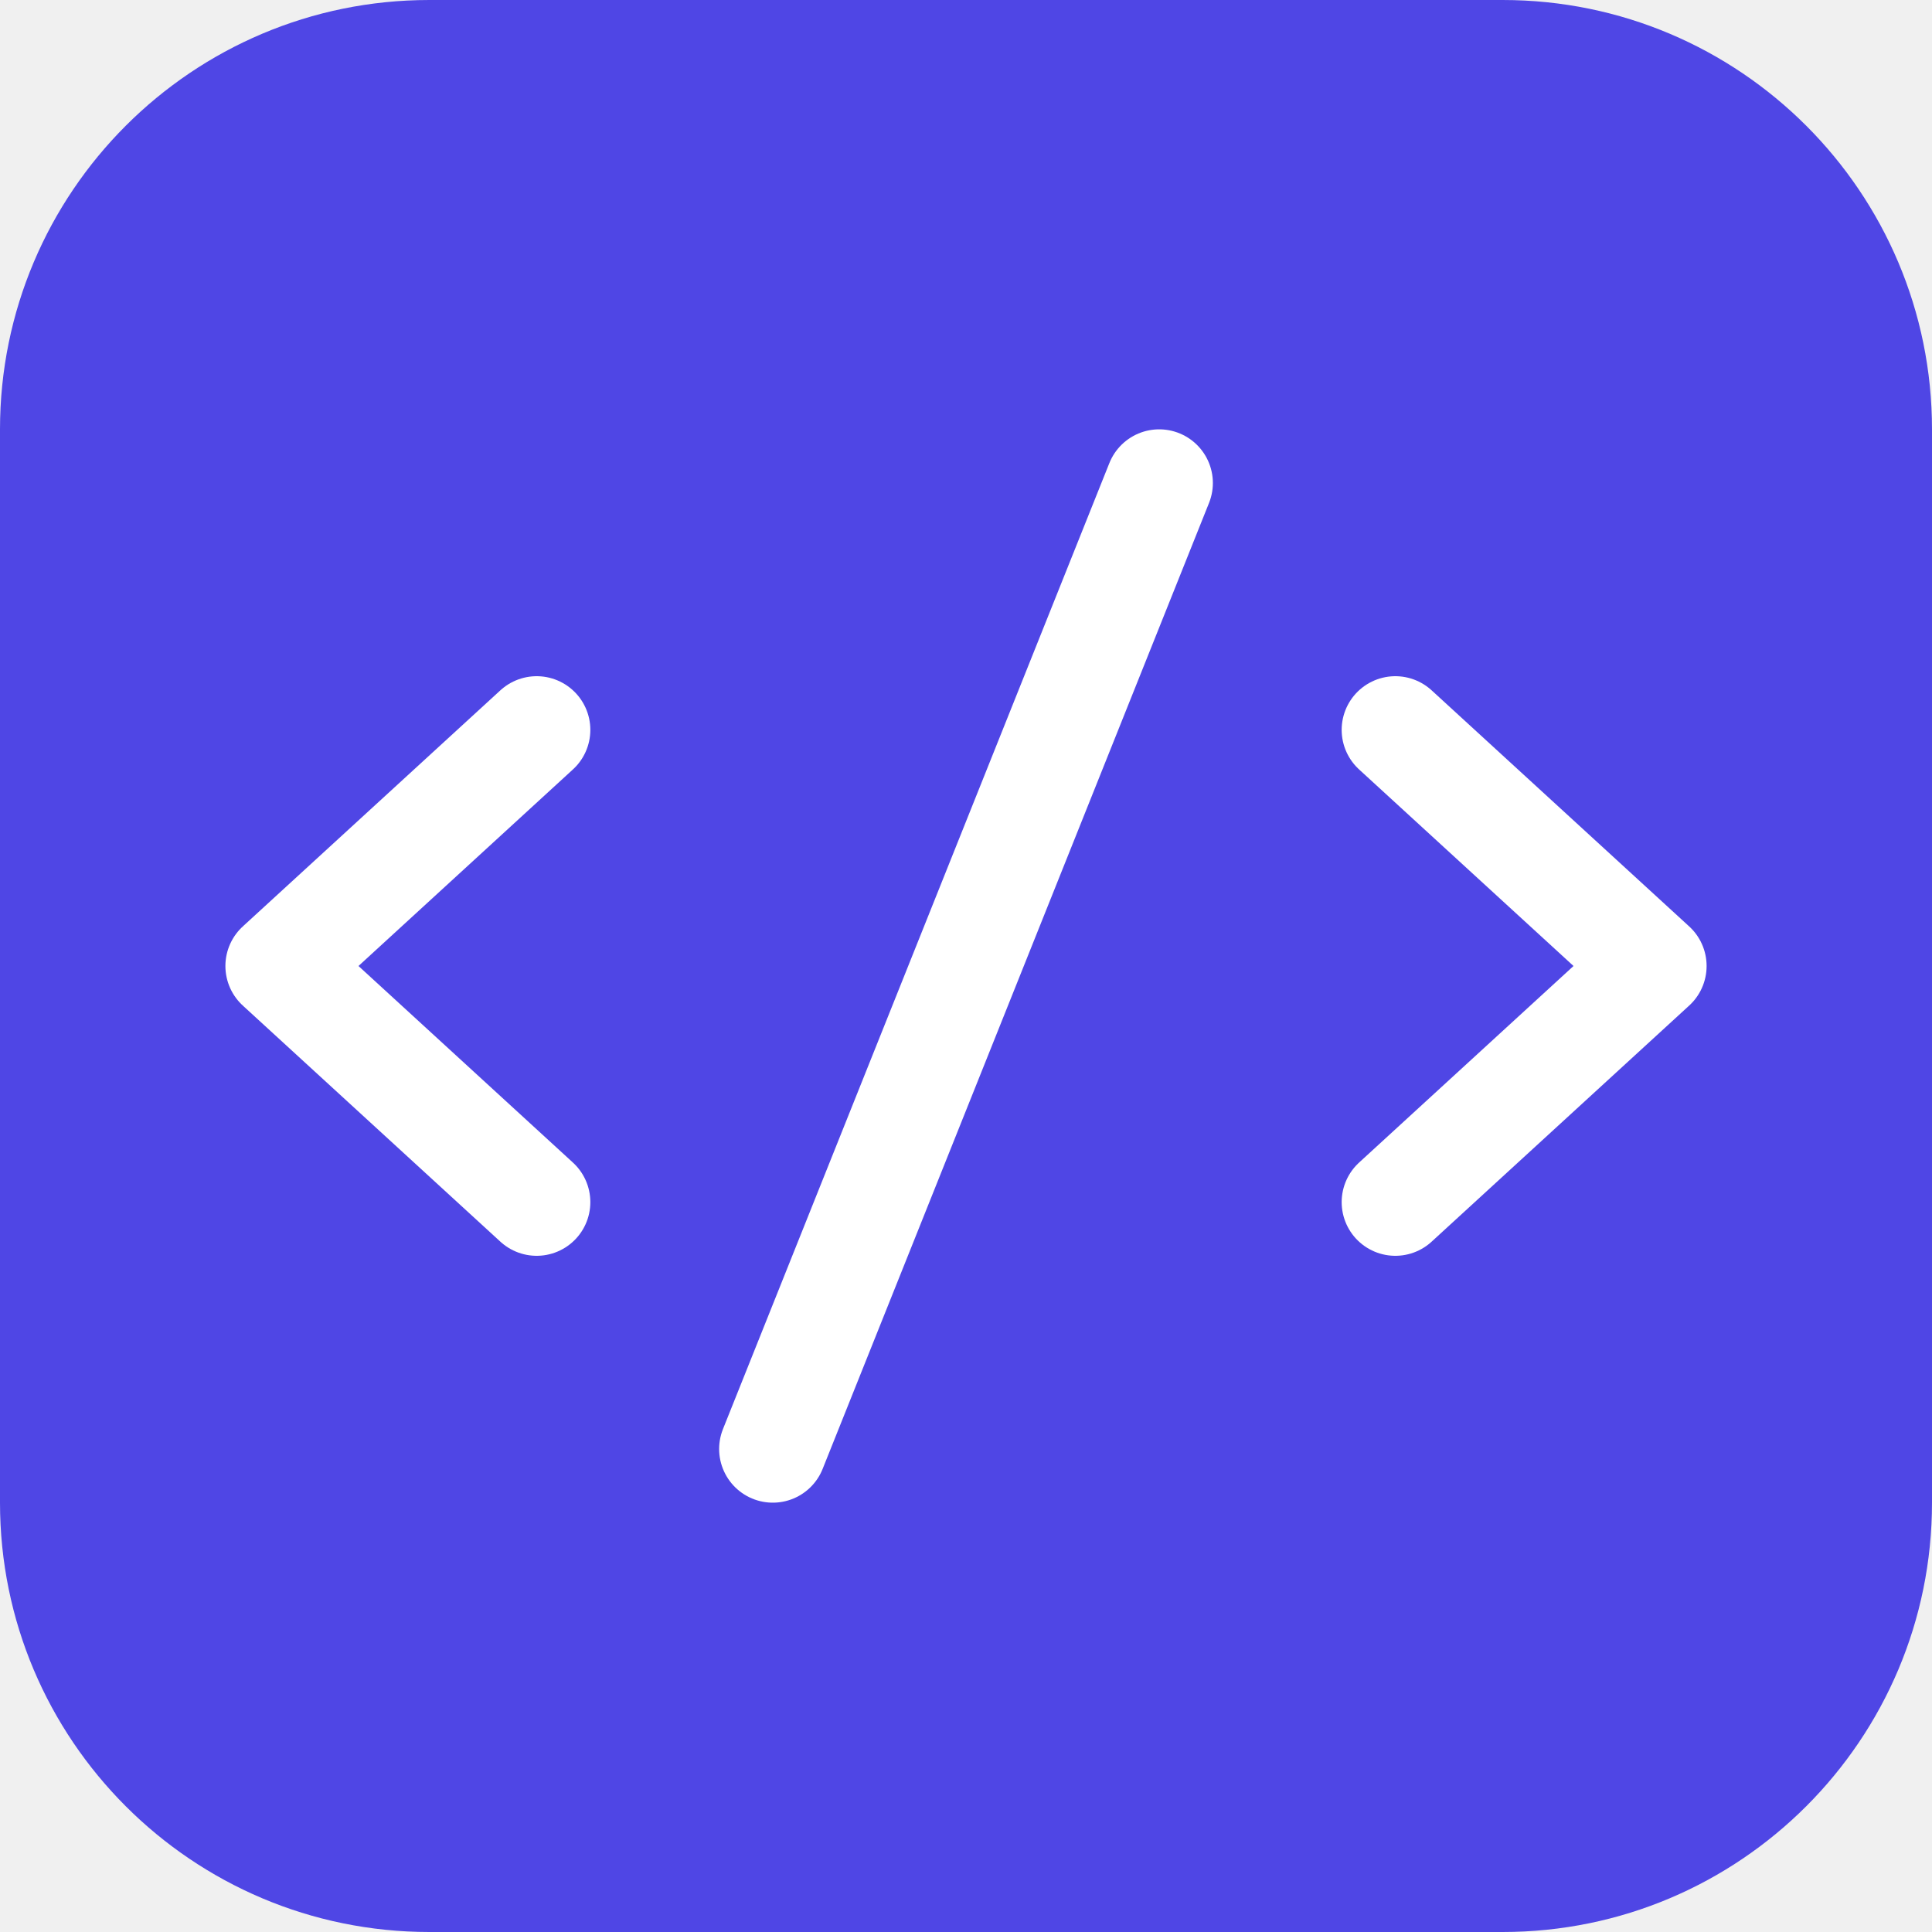
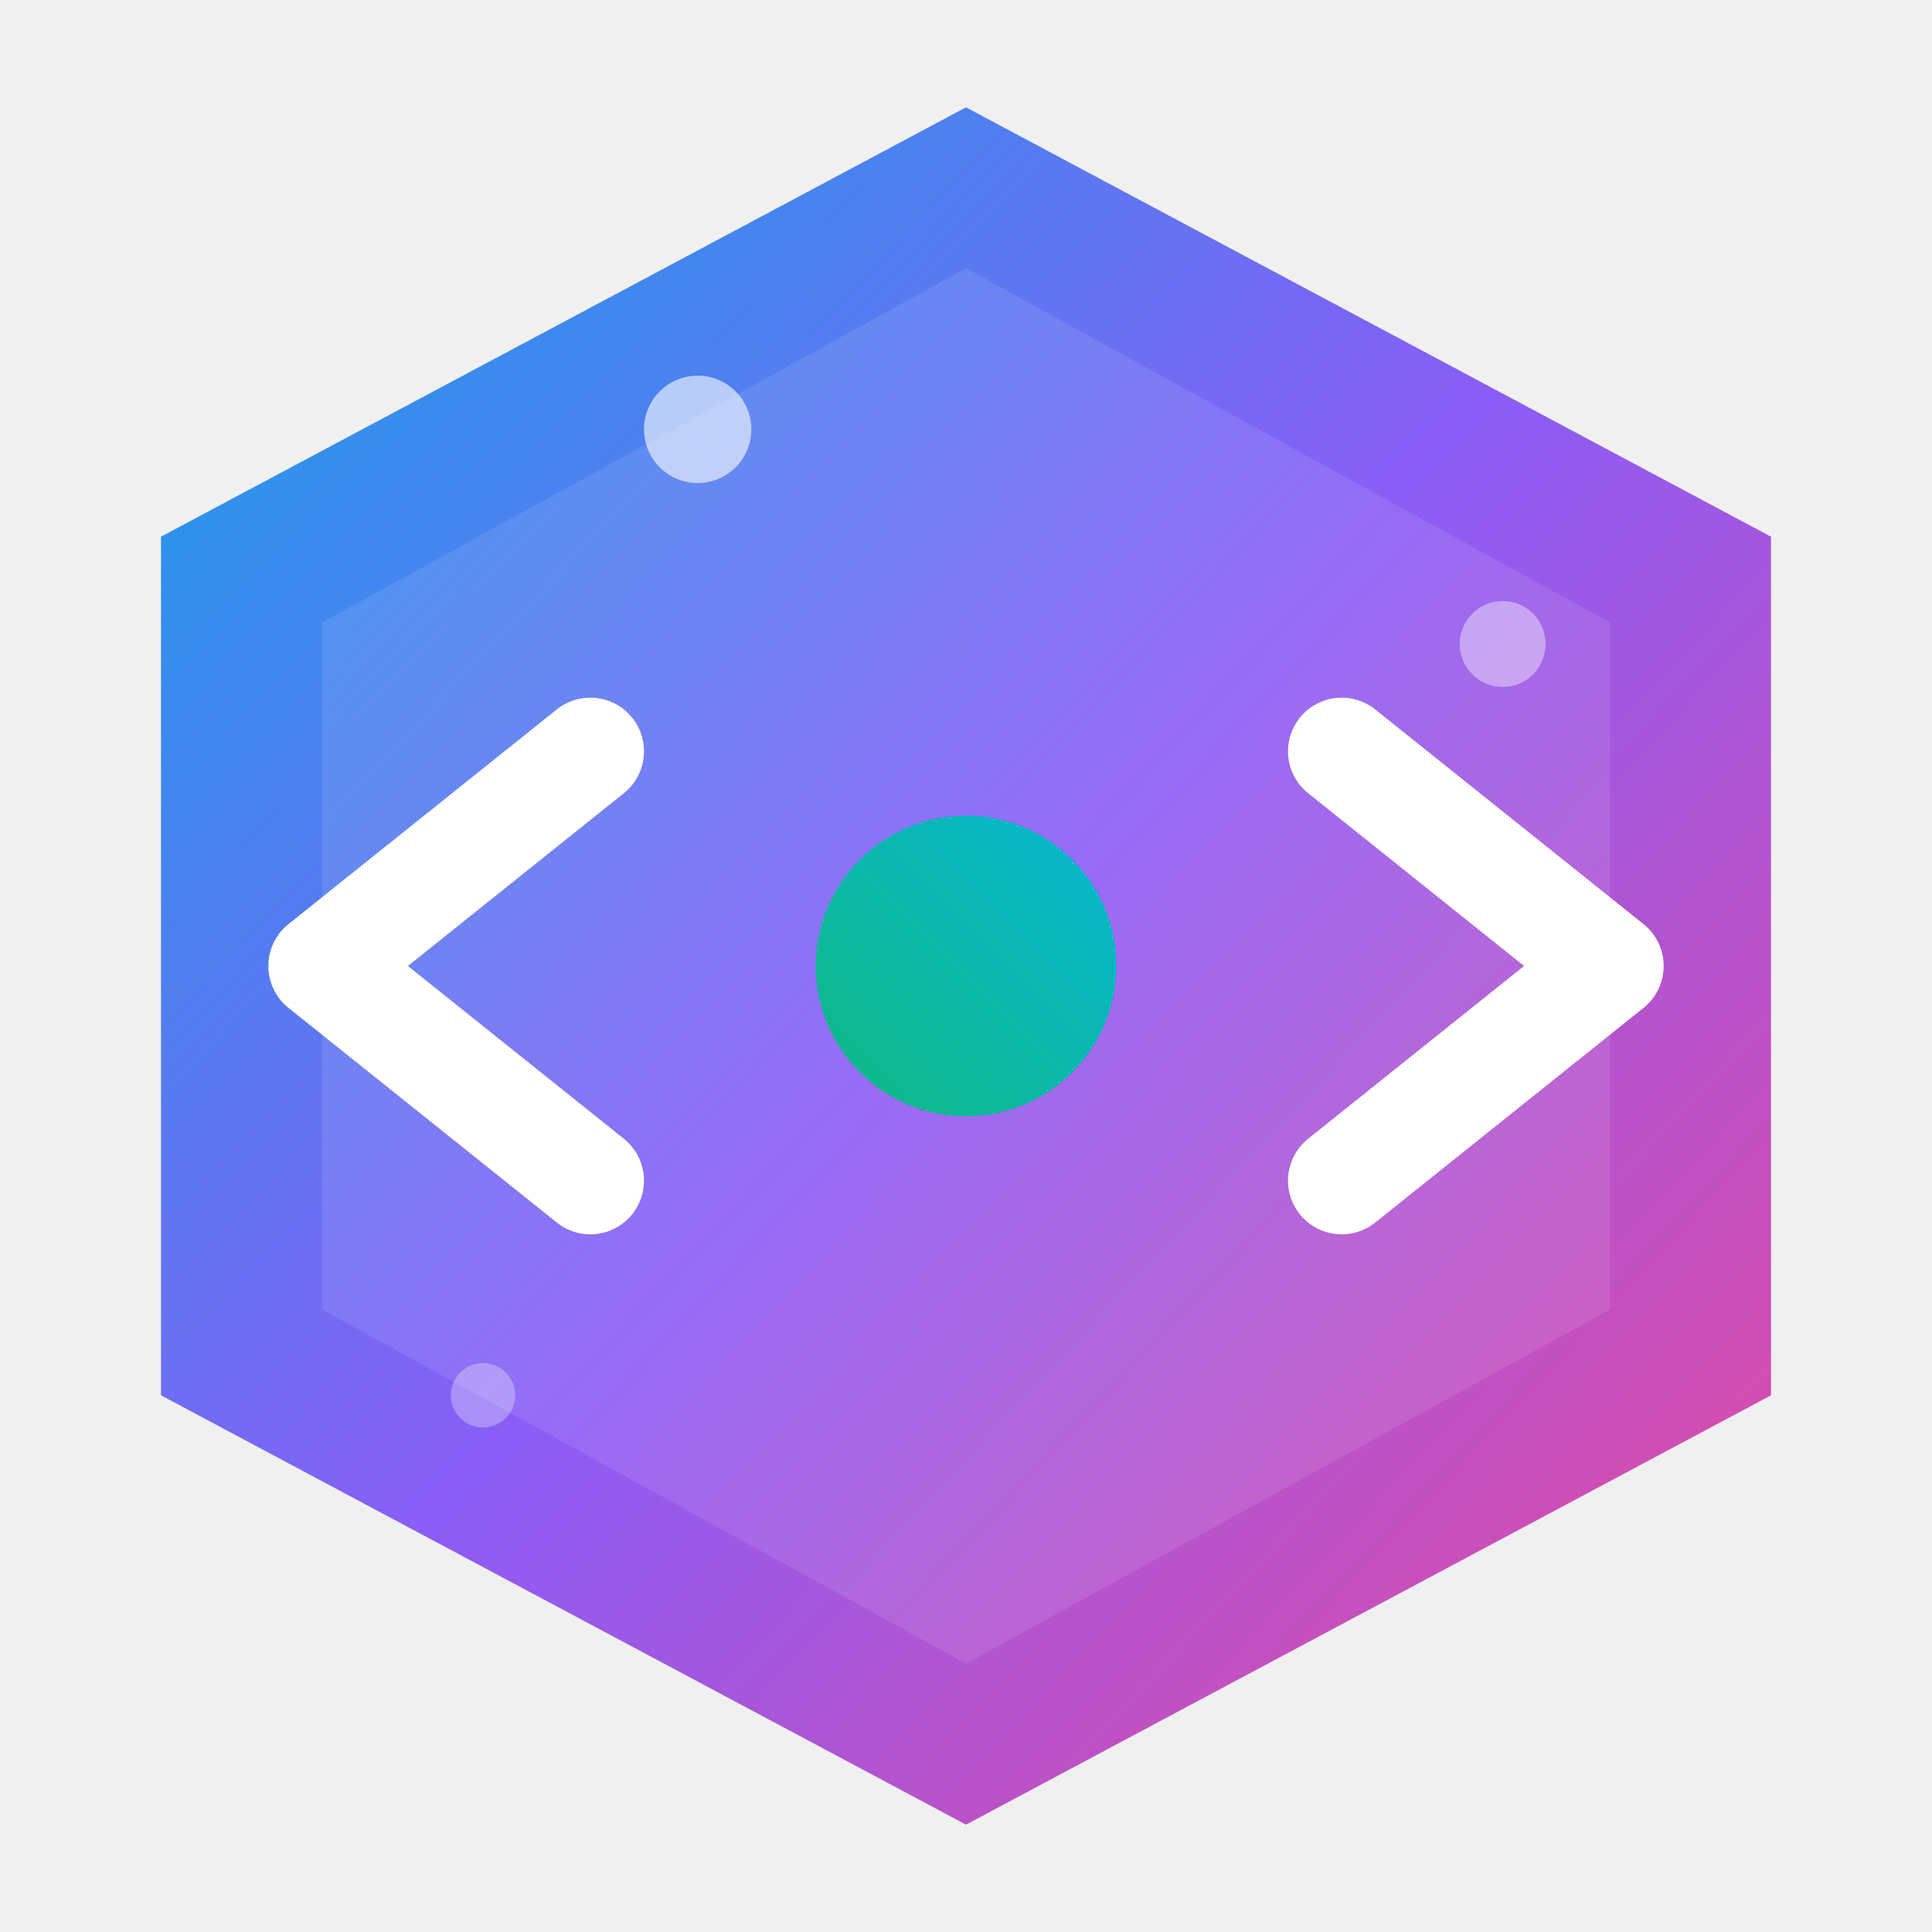
<svg xmlns="http://www.w3.org/2000/svg" viewBox="0 0 180 180" fill="none">
-   <rect width="180" height="180" rx="40" fill="#4F46E5" />
-   <path d="M50 68L26 90L50 112" stroke="white" stroke-width="10" stroke-linecap="round" stroke-linejoin="round" />
-   <path d="M130 68L154 90L130 112" stroke="white" stroke-width="10" stroke-linecap="round" stroke-linejoin="round" />
-   <path d="M108 45L72 135" stroke="white" stroke-width="10" stroke-linecap="round" />
+   <defs>
+     <linearGradient id="grad1" x1="0%" y1="0%" x2="100%" y2="100%">
+       <stop offset="0%" style="stop-color:#0EA5E9" />
+       <stop offset="50%" style="stop-color:#8B5CF6" />
+       <stop offset="100%" style="stop-color:#EC4899" />
+     </linearGradient>
+     <linearGradient id="grad2" x1="0%" y1="100%" x2="100%" y2="0%">
+       <stop offset="0%" style="stop-color:#10B981" />
+       <stop offset="100%" style="stop-color:#06B6D4" />
+     </linearGradient>
+   </defs>
+   <path d="M90 10L165 50V130L90 170L15 130V50L90 10Z" fill="url(#grad1)" />
+   <path d="M90 25L150 58V122L90 155L30 122V58L90 25Z" fill="rgba(255,255,255,0.1)" />
+   <path d="M55 70L30 90L55 110" stroke="white" stroke-width="10" stroke-linecap="round" stroke-linejoin="round" />
+   <path d="M125 70L150 90L125 110" stroke="white" stroke-width="10" stroke-linecap="round" stroke-linejoin="round" />
+   <circle cx="90" cy="90" r="14" fill="url(#grad2)" />
+   <circle cx="65" cy="40" r="5" fill="white" opacity="0.6" />
+   <circle cx="140" cy="60" r="4" fill="white" opacity="0.4" />
+   <circle cx="45" cy="130" r="3" fill="white" opacity="0.3" />
</svg>
